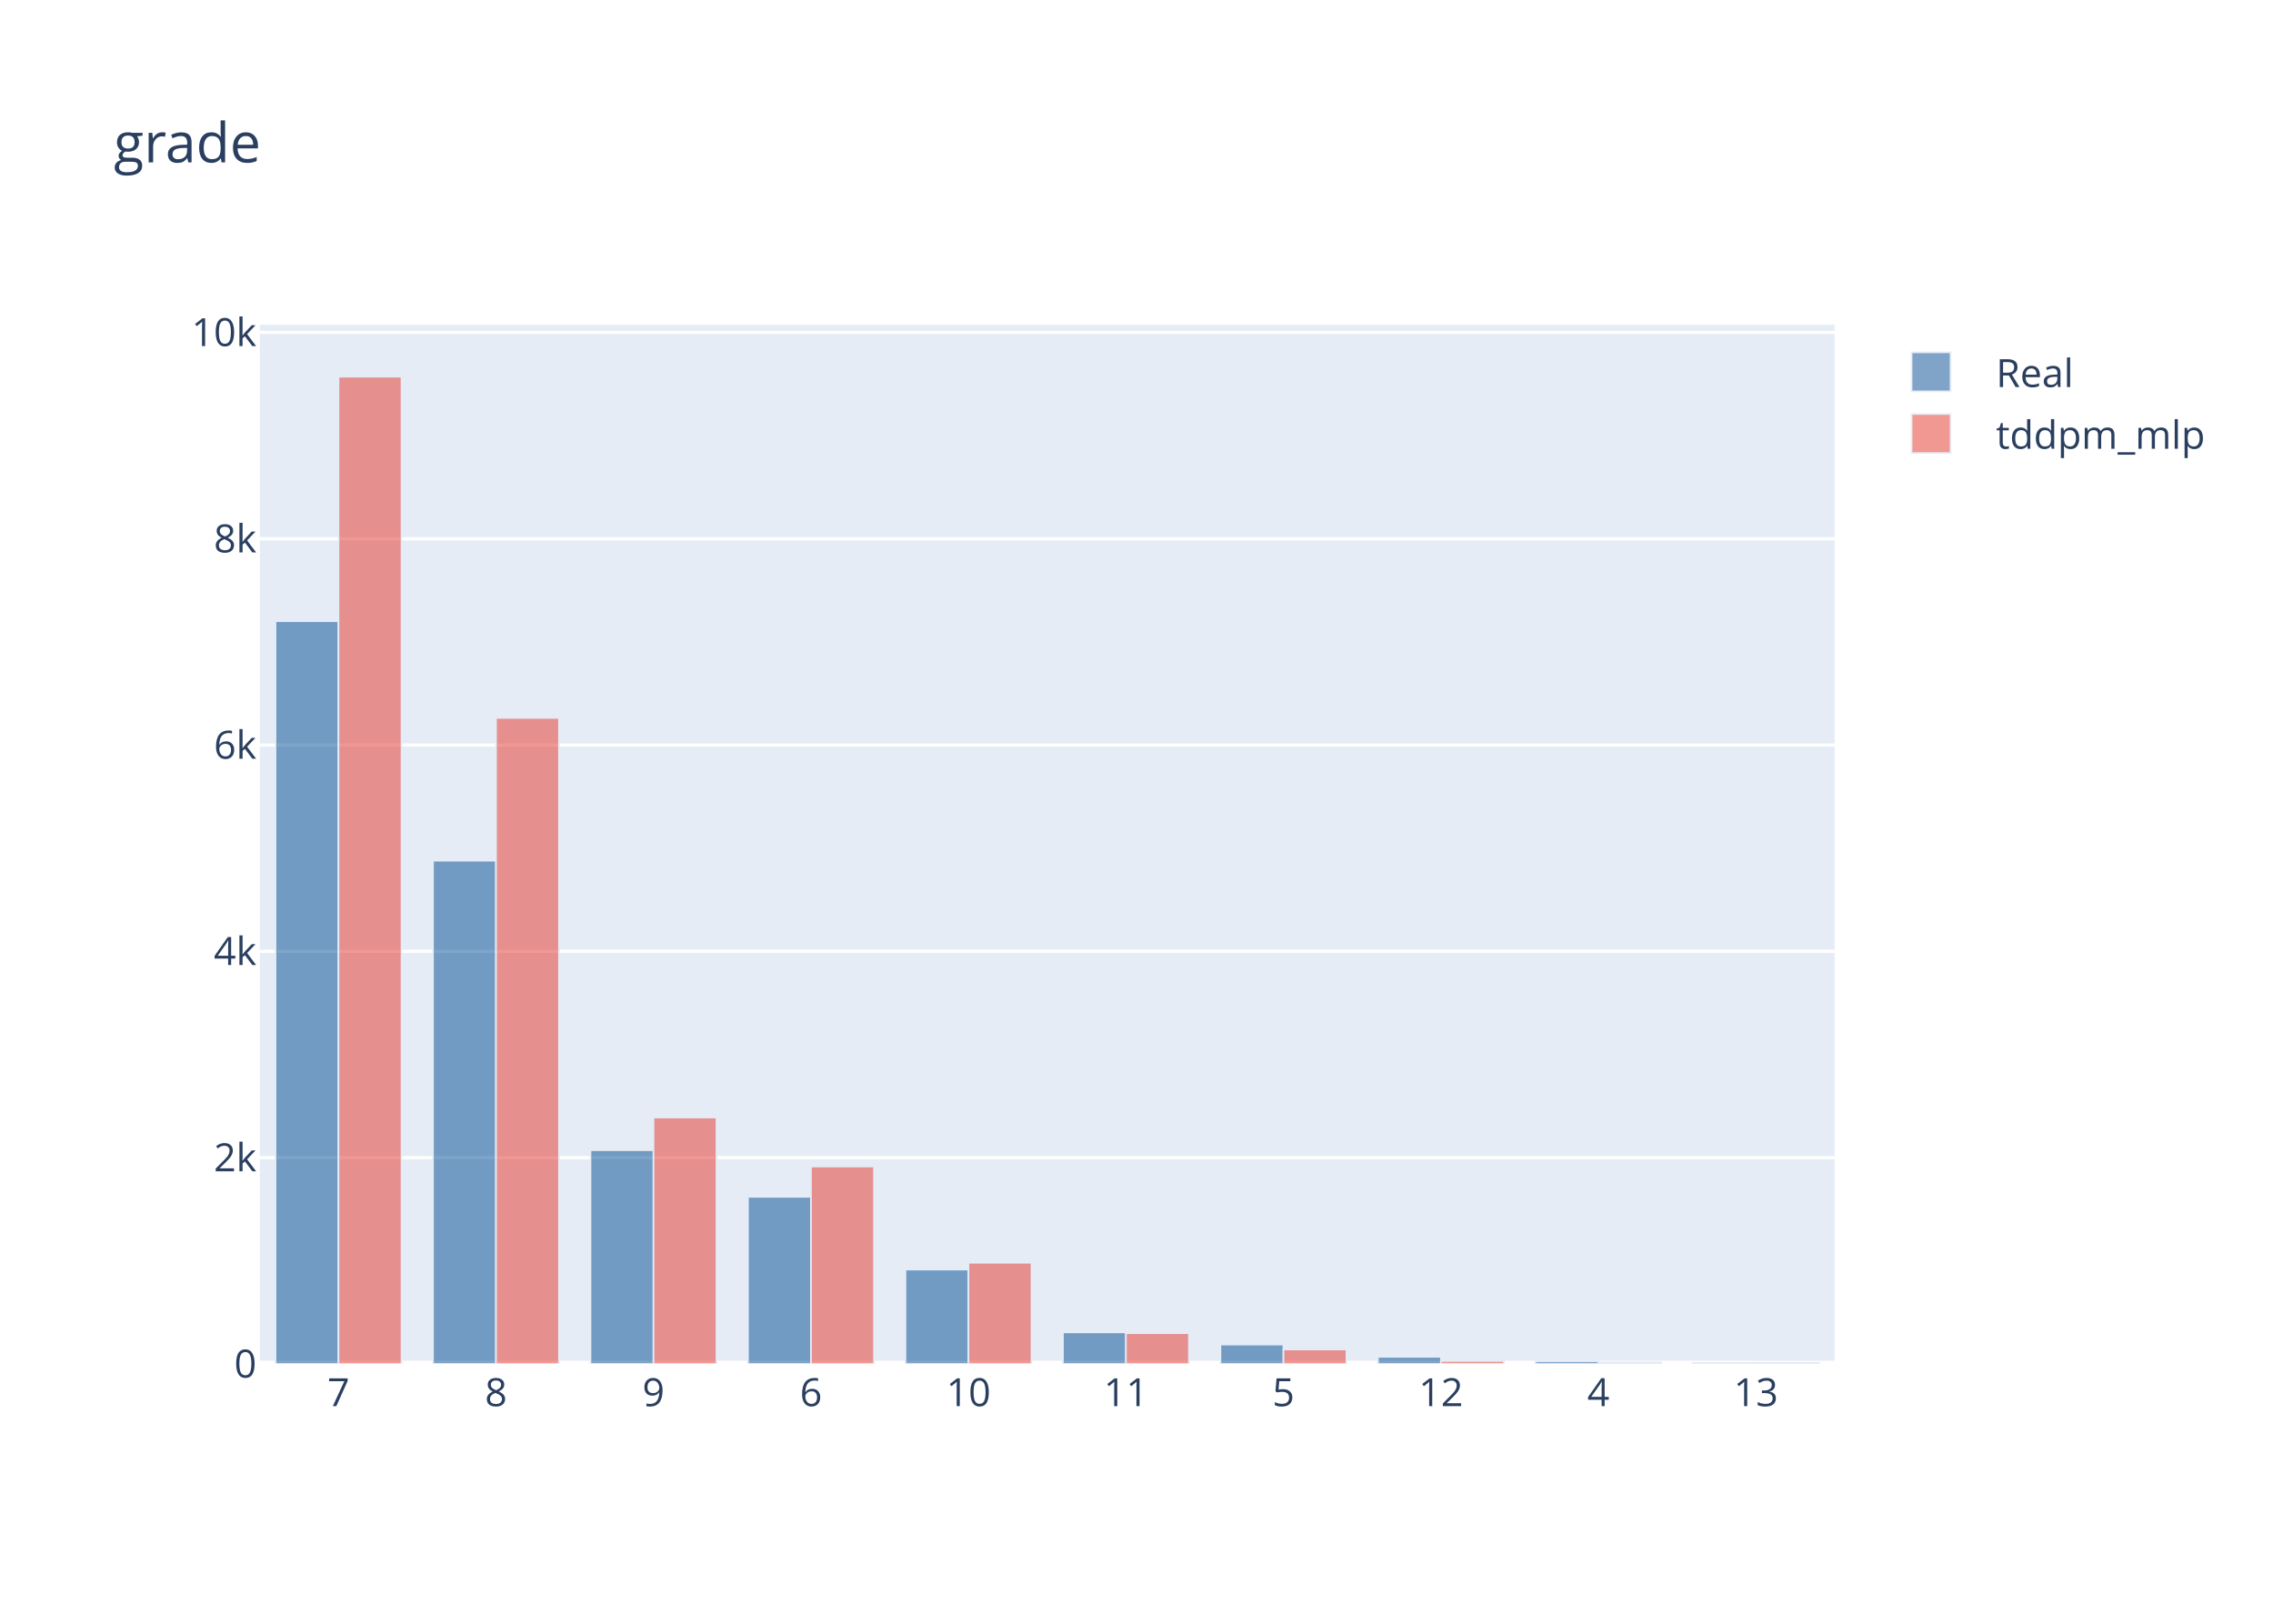
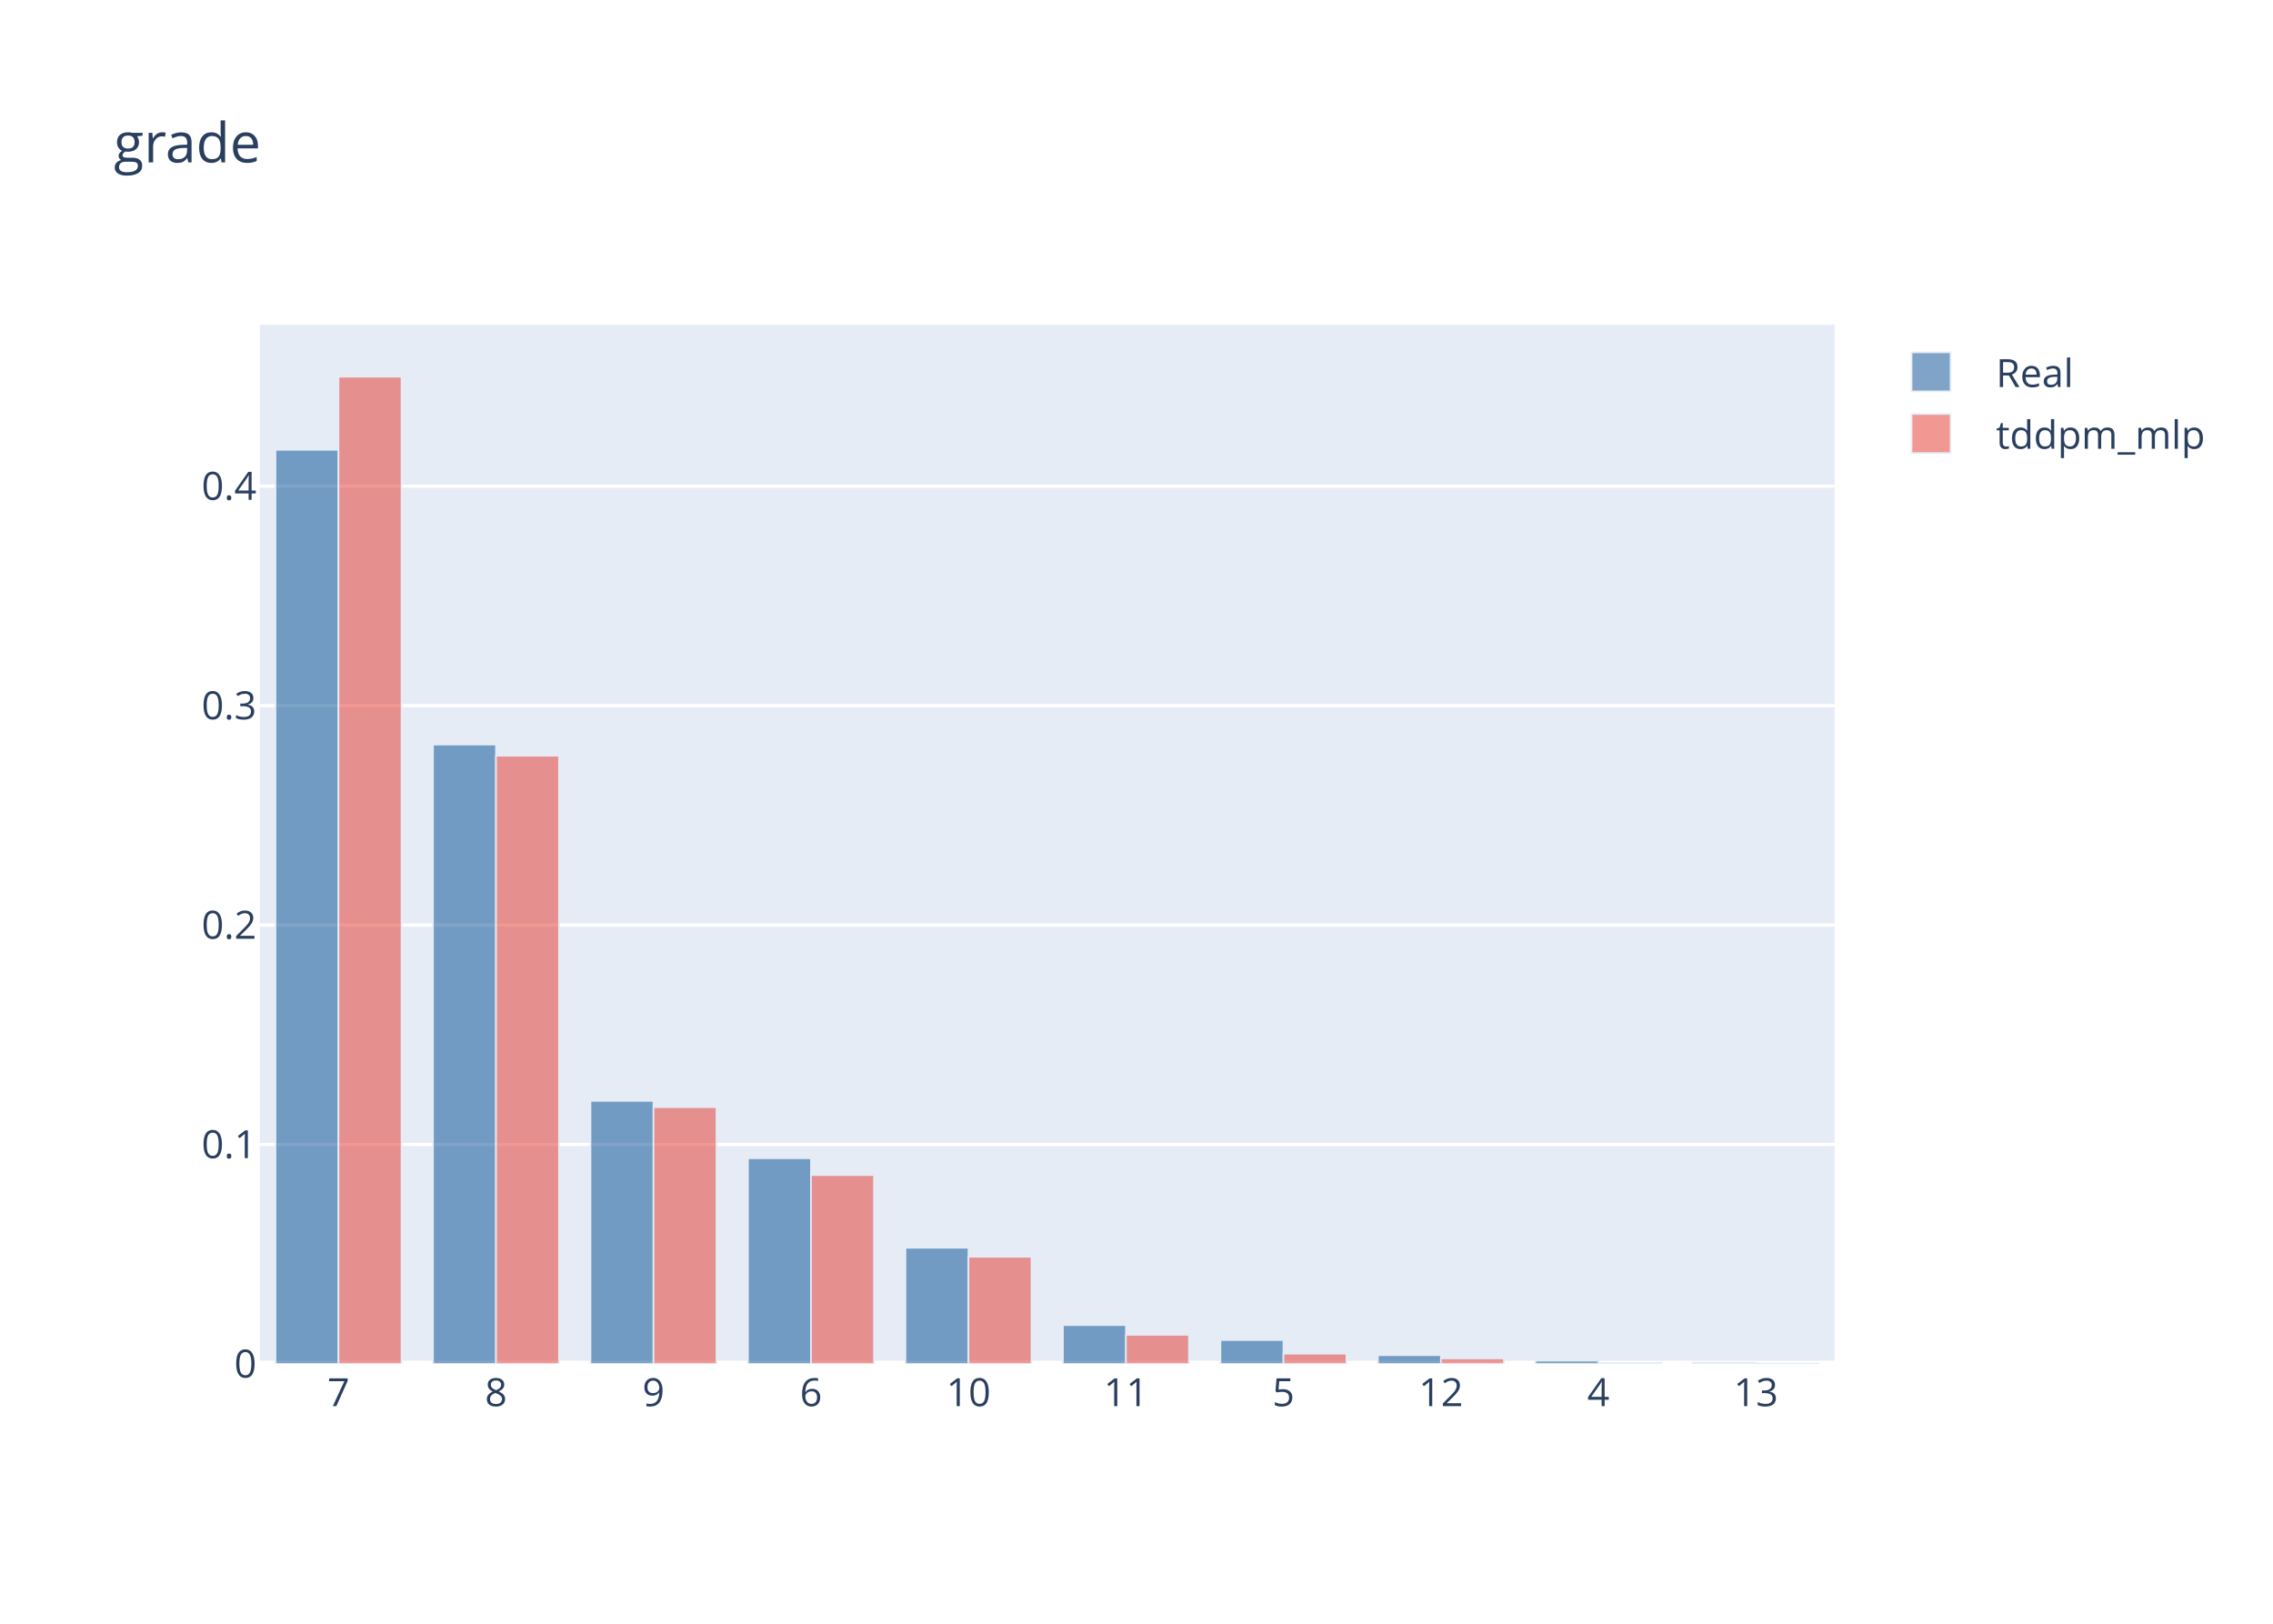
<svg xmlns="http://www.w3.org/2000/svg" class="main-svg" width="700" height="500" style="" viewBox="0 0 700 500">
  <rect x="0" y="0" width="700" height="500" style="fill: rgb(255, 255, 255); fill-opacity: 1;" />
-   <defs id="defs-8b1812">
+   <defs id="defs-146600">
    <g class="clips">
-       <clipPath id="clip8b1812xyplot" class="plotclip">
+       <clipPath id="clip146600xyplot" class="plotclip">
        <rect width="485" height="320" />
      </clipPath>
-       <clipPath class="axesclip" id="clip8b1812x">
+       <clipPath class="axesclip" id="clip146600x">
        <rect x="80" y="0" width="485" height="500" />
      </clipPath>
-       <clipPath class="axesclip" id="clip8b1812y">
+       <clipPath class="axesclip" id="clip146600y">
        <rect x="0" y="100" width="700" height="320" />
      </clipPath>
-       <clipPath class="axesclip" id="clip8b1812xy">
+       <clipPath class="axesclip" id="clip146600xy">
        <rect x="80" y="100" width="485" height="320" />
      </clipPath>
    </g>
    <g class="gradients" />
    <g class="patterns" />
  </defs>
  <g class="bglayer">
    <rect class="bg" x="80" y="100" width="485" height="320" style="fill: rgb(229, 236, 246); fill-opacity: 1; stroke-width: 0;" />
  </g>
  <g class="layer-below">
    <g class="imagelayer" />
    <g class="shapelayer" />
  </g>
  <g class="cartesianlayer">
    <g class="subplot xy">
      <g class="layer-subplot">
        <g class="shapelayer" />
        <g class="imagelayer" />
      </g>
      <g class="minor-gridlayer">
        <g class="x" />
        <g class="y" />
      </g>
      <g class="gridlayer">
        <g class="x" />
        <g class="y">
-           <path class="ygrid crisp" transform="translate(0,356.47)" d="M80,0h485" style="stroke: rgb(255, 255, 255); stroke-opacity: 1; stroke-width: 1px;" />
-           <path class="ygrid crisp" transform="translate(0,292.95)" d="M80,0h485" style="stroke: rgb(255, 255, 255); stroke-opacity: 1; stroke-width: 1px;" />
-           <path class="ygrid crisp" transform="translate(0,229.42)" d="M80,0h485" style="stroke: rgb(255, 255, 255); stroke-opacity: 1; stroke-width: 1px;" />
-           <path class="ygrid crisp" transform="translate(0,165.9)" d="M80,0h485" style="stroke: rgb(255, 255, 255); stroke-opacity: 1; stroke-width: 1px;" />
-           <path class="ygrid crisp" transform="translate(0,102.37)" d="M80,0h485" style="stroke: rgb(255, 255, 255); stroke-opacity: 1; stroke-width: 1px;" />
+           <path class="ygrid crisp" transform="translate(0,352.43)" d="M80,0h485" style="stroke: rgb(255, 255, 255); stroke-opacity: 1; stroke-width: 1px;" />
+           <path class="ygrid crisp" transform="translate(0,284.86)" d="M80,0h485" style="stroke: rgb(255, 255, 255); stroke-opacity: 1; stroke-width: 1px;" />
+           <path class="ygrid crisp" transform="translate(0,217.28)" d="M80,0h485" style="stroke: rgb(255, 255, 255); stroke-opacity: 1; stroke-width: 1px;" />
+           <path class="ygrid crisp" transform="translate(0,149.71)" d="M80,0h485" style="stroke: rgb(255, 255, 255); stroke-opacity: 1; stroke-width: 1px;" />
        </g>
      </g>
      <g class="zerolinelayer">
        <path class="yzl zl crisp" transform="translate(0,420)" d="M80,0h485" style="stroke: rgb(255, 255, 255); stroke-opacity: 1; stroke-width: 2px;" />
      </g>
      <path class="xlines-below" />
      <path class="ylines-below" />
      <g class="overlines-below" />
      <g class="xaxislayer-below" />
      <g class="yaxislayer-below" />
      <g class="overaxes-below" />
-       <g class="plot" transform="translate(80,100)" clip-path="url(#clip8b1812xyplot)">
+       <g class="plot" transform="translate(80,100)" clip-path="url(#clip146600xyplot)">
        <g class="barlayer mlayer">
          <g class="trace bars" style="opacity: 1;">
            <g class="points">
              <g class="point">
-                 <path d="M4.85,320V91.28H24.25V320Z" style="vector-effect: none; opacity: 1; stroke-width: 0.5px; fill: rgb(0, 75, 147); fill-opacity: 0.5; stroke: rgb(229, 236, 246); stroke-opacity: 1;" />
-               </g>
-               <g class="point">
-                 <path d="M53.35,320V165.03H72.75V320Z" style="vector-effect: none; opacity: 1; stroke-width: 0.5px; fill: rgb(0, 75, 147); fill-opacity: 0.5; stroke: rgb(229, 236, 246); stroke-opacity: 1;" />
-               </g>
-               <g class="point">
-                 <path d="M101.85,320V254.19H121.25V320Z" style="vector-effect: none; opacity: 1; stroke-width: 0.5px; fill: rgb(0, 75, 147); fill-opacity: 0.5; stroke: rgb(229, 236, 246); stroke-opacity: 1;" />
-               </g>
-               <g class="point">
-                 <path d="M150.35,320V268.54H169.75V320Z" style="vector-effect: none; opacity: 1; stroke-width: 0.5px; fill: rgb(0, 75, 147); fill-opacity: 0.5; stroke: rgb(229, 236, 246); stroke-opacity: 1;" />
-               </g>
-               <g class="point">
-                 <path d="M198.85,320V290.94H218.25V320Z" style="vector-effect: none; opacity: 1; stroke-width: 0.5px; fill: rgb(0, 75, 147); fill-opacity: 0.5; stroke: rgb(229, 236, 246); stroke-opacity: 1;" />
-               </g>
-               <g class="point">
-                 <path d="M247.35,320V310.28H266.75V320Z" style="vector-effect: none; opacity: 1; stroke-width: 0.5px; fill: rgb(0, 75, 147); fill-opacity: 0.5; stroke: rgb(229, 236, 246); stroke-opacity: 1;" />
-               </g>
-               <g class="point">
-                 <path d="M295.85,320V314.03H315.25V320Z" style="vector-effect: none; opacity: 1; stroke-width: 0.5px; fill: rgb(0, 75, 147); fill-opacity: 0.5; stroke: rgb(229, 236, 246); stroke-opacity: 1;" />
-               </g>
-               <g class="point">
-                 <path d="M344.35,320V317.81H363.75V320Z" style="vector-effect: none; opacity: 1; stroke-width: 0.5px; fill: rgb(0, 75, 147); fill-opacity: 0.5; stroke: rgb(229, 236, 246); stroke-opacity: 1;" />
-               </g>
-               <g class="point">
-                 <path d="M392.85,320V319.17H412.25V320Z" style="vector-effect: none; opacity: 1; stroke-width: 0.5px; fill: rgb(0, 75, 147); fill-opacity: 0.5; stroke: rgb(229, 236, 246); stroke-opacity: 1;" />
-               </g>
-               <g class="point">
-                 <path d="M441.35,320V319.68H460.75V320Z" style="vector-effect: none; opacity: 1; stroke-width: 0.5px; fill: rgb(0, 75, 147); fill-opacity: 0.5; stroke: rgb(229, 236, 246); stroke-opacity: 1;" />
+                 <path d="M4.85,320V38.51H24.25V320Z" style="vector-effect: none; opacity: 1; stroke-width: 0.5px; fill: rgb(0, 75, 147); fill-opacity: 0.5; stroke: rgb(229, 236, 246); stroke-opacity: 1;" />
+               </g>
+               <g class="point">
+                 <path d="M53.35,320V129.28H72.75V320Z" style="vector-effect: none; opacity: 1; stroke-width: 0.5px; fill: rgb(0, 75, 147); fill-opacity: 0.5; stroke: rgb(229, 236, 246); stroke-opacity: 1;" />
+               </g>
+               <g class="point">
+                 <path d="M101.85,320V239H121.25V320Z" style="vector-effect: none; opacity: 1; stroke-width: 0.5px; fill: rgb(0, 75, 147); fill-opacity: 0.5; stroke: rgb(229, 236, 246); stroke-opacity: 1;" />
+               </g>
+               <g class="point">
+                 <path d="M150.35,320V256.67H169.75V320Z" style="vector-effect: none; opacity: 1; stroke-width: 0.5px; fill: rgb(0, 75, 147); fill-opacity: 0.5; stroke: rgb(229, 236, 246); stroke-opacity: 1;" />
+               </g>
+               <g class="point">
+                 <path d="M198.85,320V284.23H218.25V320Z" style="vector-effect: none; opacity: 1; stroke-width: 0.5px; fill: rgb(0, 75, 147); fill-opacity: 0.5; stroke: rgb(229, 236, 246); stroke-opacity: 1;" />
+               </g>
+               <g class="point">
+                 <path d="M247.35,320V308.04H266.75V320Z" style="vector-effect: none; opacity: 1; stroke-width: 0.5px; fill: rgb(0, 75, 147); fill-opacity: 0.5; stroke: rgb(229, 236, 246); stroke-opacity: 1;" />
+               </g>
+               <g class="point">
+                 <path d="M295.85,320V312.65H315.25V320Z" style="vector-effect: none; opacity: 1; stroke-width: 0.5px; fill: rgb(0, 75, 147); fill-opacity: 0.5; stroke: rgb(229, 236, 246); stroke-opacity: 1;" />
+               </g>
+               <g class="point">
+                 <path d="M344.35,320V317.3H363.75V320Z" style="vector-effect: none; opacity: 1; stroke-width: 0.5px; fill: rgb(0, 75, 147); fill-opacity: 0.5; stroke: rgb(229, 236, 246); stroke-opacity: 1;" />
+               </g>
+               <g class="point">
+                 <path d="M392.85,320V318.98H412.25V320Z" style="vector-effect: none; opacity: 1; stroke-width: 0.5px; fill: rgb(0, 75, 147); fill-opacity: 0.5; stroke: rgb(229, 236, 246); stroke-opacity: 1;" />
+               </g>
+               <g class="point">
+                 <path d="M441.35,320V319.61H460.75V320Z" style="vector-effect: none; opacity: 1; stroke-width: 0.5px; fill: rgb(0, 75, 147); fill-opacity: 0.5; stroke: rgb(229, 236, 246); stroke-opacity: 1;" />
              </g>
            </g>
          </g>
          <g class="trace bars" style="opacity: 1;">
            <g class="points">
              <g class="point">
-                 <path d="M218.25,320V288.84H237.65V320Z" style="vector-effect: none; opacity: 1; stroke-width: 0.5px; fill: rgb(230, 51, 41); fill-opacity: 0.5; stroke: rgb(229, 236, 246); stroke-opacity: 1;" />
-               </g>
-               <g class="point">
-                 <path d="M266.75,320V310.53H286.15V320Z" style="vector-effect: none; opacity: 1; stroke-width: 0.5px; fill: rgb(230, 51, 41); fill-opacity: 0.5; stroke: rgb(229, 236, 246); stroke-opacity: 1;" />
-               </g>
-               <g class="point">
-                 <path d="M363.75,320V319.08H383.15V320Z" style="vector-effect: none; opacity: 1; stroke-width: 0.5px; fill: rgb(230, 51, 41); fill-opacity: 0.5; stroke: rgb(229, 236, 246); stroke-opacity: 1;" />
-               </g>
-               <g class="point">
-                 <path d="M460.75,320V319.62H480.15V320Z" style="vector-effect: none; opacity: 1; stroke-width: 0.5px; fill: rgb(230, 51, 41); fill-opacity: 0.5; stroke: rgb(229, 236, 246); stroke-opacity: 1;" />
-               </g>
-               <g class="point">
-                 <path d="M412.25,320V319.49H431.65V320Z" style="vector-effect: none; opacity: 1; stroke-width: 0.5px; fill: rgb(230, 51, 41); fill-opacity: 0.5; stroke: rgb(229, 236, 246); stroke-opacity: 1;" />
-               </g>
-               <g class="point">
-                 <path d="M315.25,320V315.55H334.65V320Z" style="vector-effect: none; opacity: 1; stroke-width: 0.5px; fill: rgb(230, 51, 41); fill-opacity: 0.5; stroke: rgb(229, 236, 246); stroke-opacity: 1;" />
-               </g>
-               <g class="point">
-                 <path d="M169.75,320V259.21H189.15V320Z" style="vector-effect: none; opacity: 1; stroke-width: 0.5px; fill: rgb(230, 51, 41); fill-opacity: 0.5; stroke: rgb(229, 236, 246); stroke-opacity: 1;" />
+                 <path d="M218.25,320V287.01H237.65V320Z" style="vector-effect: none; opacity: 1; stroke-width: 0.5px; fill: rgb(230, 51, 41); fill-opacity: 0.5; stroke: rgb(229, 236, 246); stroke-opacity: 1;" />
+               </g>
+               <g class="point">
+                 <path d="M266.75,320V311.03H286.15V320Z" style="vector-effect: none; opacity: 1; stroke-width: 0.5px; fill: rgb(230, 51, 41); fill-opacity: 0.5; stroke: rgb(229, 236, 246); stroke-opacity: 1;" />
+               </g>
+               <g class="point">
+                 <path d="M363.75,320V318.31H383.15V320Z" style="vector-effect: none; opacity: 1; stroke-width: 0.5px; fill: rgb(230, 51, 41); fill-opacity: 0.5; stroke: rgb(229, 236, 246); stroke-opacity: 1;" />
+               </g>
+               <g class="point">
+                 <path d="M460.75,320V319.87H480.15V320Z" style="vector-effect: none; opacity: 1; stroke-width: 0.5px; fill: rgb(230, 51, 41); fill-opacity: 0.5; stroke: rgb(229, 236, 246); stroke-opacity: 1;" />
+               </g>
+               <g class="point">
+                 <path d="M412.25,320V319.72H431.65V320Z" style="vector-effect: none; opacity: 1; stroke-width: 0.5px; fill: rgb(230, 51, 41); fill-opacity: 0.5; stroke: rgb(229, 236, 246); stroke-opacity: 1;" />
+               </g>
+               <g class="point">
+                 <path d="M315.25,320V316.84H334.65V320Z" style="vector-effect: none; opacity: 1; stroke-width: 0.5px; fill: rgb(230, 51, 41); fill-opacity: 0.5; stroke: rgb(229, 236, 246); stroke-opacity: 1;" />
+               </g>
+               <g class="point">
+                 <path d="M169.75,320V261.85H189.15V320Z" style="vector-effect: none; opacity: 1; stroke-width: 0.5px; fill: rgb(230, 51, 41); fill-opacity: 0.5; stroke: rgb(229, 236, 246); stroke-opacity: 1;" />
              </g>
              <g class="point">
                <path d="M24.25,320V16H43.65V320Z" style="vector-effect: none; opacity: 1; stroke-width: 0.5px; fill: rgb(230, 51, 41); fill-opacity: 0.5; stroke: rgb(229, 236, 246); stroke-opacity: 1;" />
              </g>
              <g class="point">
-                 <path d="M72.75,320V121.07H92.15V320Z" style="vector-effect: none; opacity: 1; stroke-width: 0.5px; fill: rgb(230, 51, 41); fill-opacity: 0.5; stroke: rgb(229, 236, 246); stroke-opacity: 1;" />
-               </g>
-               <g class="point">
-                 <path d="M121.25,320V244.12H140.65V320Z" style="vector-effect: none; opacity: 1; stroke-width: 0.5px; fill: rgb(230, 51, 41); fill-opacity: 0.5; stroke: rgb(229, 236, 246); stroke-opacity: 1;" />
+                 <path d="M72.75,320V132.72H92.15V320Z" style="vector-effect: none; opacity: 1; stroke-width: 0.5px; fill: rgb(230, 51, 41); fill-opacity: 0.5; stroke: rgb(229, 236, 246); stroke-opacity: 1;" />
+               </g>
+               <g class="point">
+                 <path d="M121.25,320V240.93H140.65V320Z" style="vector-effect: none; opacity: 1; stroke-width: 0.5px; fill: rgb(230, 51, 41); fill-opacity: 0.5; stroke: rgb(229, 236, 246); stroke-opacity: 1;" />
              </g>
            </g>
          </g>
        </g>
      </g>
      <g class="overplot" />
      <path class="xlines-above crisp" d="M0,0" style="fill: none;" />
      <path class="ylines-above crisp" d="M0,0" style="fill: none;" />
      <g class="overlines-above" />
      <g class="xaxislayer-above">
        <g class="xtick">
          <text text-anchor="middle" x="0" y="433" transform="translate(104.25,0)" style="font-family: 'Open Sans', verdana, arial, sans-serif; font-size: 12px; fill: rgb(42, 63, 95); fill-opacity: 1; white-space: pre; opacity: 1;">7</text>
        </g>
        <g class="xtick">
          <text text-anchor="middle" x="0" y="433" transform="translate(152.75,0)" style="font-family: 'Open Sans', verdana, arial, sans-serif; font-size: 12px; fill: rgb(42, 63, 95); fill-opacity: 1; white-space: pre; opacity: 1;">8</text>
        </g>
        <g class="xtick">
          <text text-anchor="middle" x="0" y="433" transform="translate(201.25,0)" style="font-family: 'Open Sans', verdana, arial, sans-serif; font-size: 12px; fill: rgb(42, 63, 95); fill-opacity: 1; white-space: pre; opacity: 1;">9</text>
        </g>
        <g class="xtick">
          <text text-anchor="middle" x="0" y="433" transform="translate(249.75,0)" style="font-family: 'Open Sans', verdana, arial, sans-serif; font-size: 12px; fill: rgb(42, 63, 95); fill-opacity: 1; white-space: pre; opacity: 1;">6</text>
        </g>
        <g class="xtick">
          <text text-anchor="middle" x="0" y="433" transform="translate(298.25,0)" style="font-family: 'Open Sans', verdana, arial, sans-serif; font-size: 12px; fill: rgb(42, 63, 95); fill-opacity: 1; white-space: pre; opacity: 1;">10</text>
        </g>
        <g class="xtick">
          <text text-anchor="middle" x="0" y="433" transform="translate(346.75,0)" style="font-family: 'Open Sans', verdana, arial, sans-serif; font-size: 12px; fill: rgb(42, 63, 95); fill-opacity: 1; white-space: pre; opacity: 1;">11</text>
        </g>
        <g class="xtick">
          <text text-anchor="middle" x="0" y="433" transform="translate(395.25,0)" style="font-family: 'Open Sans', verdana, arial, sans-serif; font-size: 12px; fill: rgb(42, 63, 95); fill-opacity: 1; white-space: pre; opacity: 1;">5</text>
        </g>
        <g class="xtick">
          <text text-anchor="middle" x="0" y="433" transform="translate(443.75,0)" style="font-family: 'Open Sans', verdana, arial, sans-serif; font-size: 12px; fill: rgb(42, 63, 95); fill-opacity: 1; white-space: pre; opacity: 1;">12</text>
        </g>
        <g class="xtick">
          <text text-anchor="middle" x="0" y="433" transform="translate(492.25,0)" style="font-family: 'Open Sans', verdana, arial, sans-serif; font-size: 12px; fill: rgb(42, 63, 95); fill-opacity: 1; white-space: pre; opacity: 1;">4</text>
        </g>
        <g class="xtick">
          <text text-anchor="middle" x="0" y="433" transform="translate(540.75,0)" style="font-family: 'Open Sans', verdana, arial, sans-serif; font-size: 12px; fill: rgb(42, 63, 95); fill-opacity: 1; white-space: pre; opacity: 1;">13</text>
        </g>
      </g>
      <g class="yaxislayer-above">
        <g class="ytick">
          <text text-anchor="end" x="79" y="4.2" transform="translate(0,420)" style="font-family: 'Open Sans', verdana, arial, sans-serif; font-size: 12px; fill: rgb(42, 63, 95); fill-opacity: 1; white-space: pre; opacity: 1;">0</text>
        </g>
        <g class="ytick">
-           <text text-anchor="end" x="79" y="4.2" style="font-family: 'Open Sans', verdana, arial, sans-serif; font-size: 12px; fill: rgb(42, 63, 95); fill-opacity: 1; white-space: pre; opacity: 1;" transform="translate(0,356.47)">2k</text>
-         </g>
-         <g class="ytick">
-           <text text-anchor="end" x="79" y="4.2" style="font-family: 'Open Sans', verdana, arial, sans-serif; font-size: 12px; fill: rgb(42, 63, 95); fill-opacity: 1; white-space: pre; opacity: 1;" transform="translate(0,292.95)">4k</text>
-         </g>
-         <g class="ytick">
-           <text text-anchor="end" x="79" y="4.2" style="font-family: 'Open Sans', verdana, arial, sans-serif; font-size: 12px; fill: rgb(42, 63, 95); fill-opacity: 1; white-space: pre; opacity: 1;" transform="translate(0,229.42)">6k</text>
-         </g>
-         <g class="ytick">
-           <text text-anchor="end" x="79" y="4.2" style="font-family: 'Open Sans', verdana, arial, sans-serif; font-size: 12px; fill: rgb(42, 63, 95); fill-opacity: 1; white-space: pre; opacity: 1;" transform="translate(0,165.9)">8k</text>
-         </g>
-         <g class="ytick">
-           <text text-anchor="end" x="79" y="4.2" style="font-family: 'Open Sans', verdana, arial, sans-serif; font-size: 12px; fill: rgb(42, 63, 95); fill-opacity: 1; white-space: pre; opacity: 1;" transform="translate(0,102.37)">10k</text>
+           <text text-anchor="end" x="79" y="4.2" style="font-family: 'Open Sans', verdana, arial, sans-serif; font-size: 12px; fill: rgb(42, 63, 95); fill-opacity: 1; white-space: pre; opacity: 1;" transform="translate(0,352.43)">0.1</text>
+         </g>
+         <g class="ytick">
+           <text text-anchor="end" x="79" y="4.2" style="font-family: 'Open Sans', verdana, arial, sans-serif; font-size: 12px; fill: rgb(42, 63, 95); fill-opacity: 1; white-space: pre; opacity: 1;" transform="translate(0,284.86)">0.2</text>
+         </g>
+         <g class="ytick">
+           <text text-anchor="end" x="79" y="4.2" style="font-family: 'Open Sans', verdana, arial, sans-serif; font-size: 12px; fill: rgb(42, 63, 95); fill-opacity: 1; white-space: pre; opacity: 1;" transform="translate(0,217.28)">0.3</text>
+         </g>
+         <g class="ytick">
+           <text text-anchor="end" x="79" y="4.2" style="font-family: 'Open Sans', verdana, arial, sans-serif; font-size: 12px; fill: rgb(42, 63, 95); fill-opacity: 1; white-space: pre; opacity: 1;" transform="translate(0,149.71)">0.4</text>
        </g>
      </g>
      <g class="overaxes-above" />
    </g>
  </g>
  <g class="polarlayer" />
  <g class="smithlayer" />
  <g class="ternarylayer" />
  <g class="geolayer" />
  <g class="funnelarealayer" />
  <g class="pielayer" />
  <g class="iciclelayer" />
  <g class="treemaplayer" />
  <g class="sunburstlayer" />
  <g class="glimages" />
-   <defs id="topdefs-8b1812">
+   <defs id="topdefs-146600">
    <g class="clips" />
-     <clipPath id="legend8b1812">
+     <clipPath id="legend146600">
      <rect width="113" height="48" x="0" y="0" />
    </clipPath>
  </defs>
  <g class="layer-above">
    <g class="imagelayer" />
    <g class="shapelayer" />
  </g>
  <g class="infolayer">
    <g class="legend" pointer-events="all" transform="translate(574.7,100)">
      <rect class="bg" shape-rendering="crispEdges" width="113" height="48" x="0" y="0" style="stroke: rgb(68, 68, 68); stroke-opacity: 1; fill: rgb(255, 255, 255); fill-opacity: 1; stroke-width: 0px;" />
-       <g class="scrollbox" transform="" clip-path="url(#legend8b1812)">
+       <g class="scrollbox" transform="" clip-path="url(#legend146600)">
        <g class="groups">
          <g class="traces" transform="translate(0,14.5)" style="opacity: 1;">
            <text class="legendtext" text-anchor="start" x="40" y="4.68" style="font-family: 'Open Sans', verdana, arial, sans-serif; font-size: 12px; fill: rgb(42, 63, 95); fill-opacity: 1; white-space: pre;">Real</text>
            <g class="layers" style="opacity: 1;">
              <g class="legendfill" />
              <g class="legendlines" />
              <g class="legendsymbols">
                <g class="legendpoints">
                  <path class="legendundefined" d="M6,6H-6V-6H6Z" transform="translate(20,0)" style="stroke-width: 0.5px; fill: rgb(0, 75, 147); fill-opacity: 0.5; stroke: rgb(229, 236, 246); stroke-opacity: 1;" />
                </g>
              </g>
            </g>
            <rect class="legendtoggle" x="0" y="-9.5" width="107.891" height="19" style="fill: rgb(0, 0, 0); fill-opacity: 0;" />
          </g>
          <g class="traces" transform="translate(0,33.5)" style="opacity: 1;">
            <text class="legendtext" text-anchor="start" x="40" y="4.68" style="font-family: 'Open Sans', verdana, arial, sans-serif; font-size: 12px; fill: rgb(42, 63, 95); fill-opacity: 1; white-space: pre;">tddpm_mlp</text>
            <g class="layers" style="opacity: 1;">
              <g class="legendfill" />
              <g class="legendlines" />
              <g class="legendsymbols">
                <g class="legendpoints">
                  <path class="legendundefined" d="M6,6H-6V-6H6Z" transform="translate(20,0)" style="stroke-width: 0.5px; fill: rgb(230, 51, 41); fill-opacity: 0.5; stroke: rgb(229, 236, 246); stroke-opacity: 1;" />
                </g>
              </g>
            </g>
            <rect class="legendtoggle" x="0" y="-9.5" width="107.891" height="19" style="fill: rgb(0, 0, 0); fill-opacity: 0;" />
          </g>
        </g>
      </g>
      <rect class="scrollbar" rx="20" ry="3" width="0" height="0" x="0" y="0" style="fill: rgb(128, 139, 164); fill-opacity: 1;" />
    </g>
    <g class="g-gtitle">
      <text class="gtitle" x="35" y="50" text-anchor="start" dy="0em" style="font-family: 'Open Sans', verdana, arial, sans-serif; font-size: 17px; fill: rgb(42, 63, 95); opacity: 1; font-weight: normal; white-space: pre;">grade</text>
    </g>
    <g class="g-xtitle" />
    <g class="g-ytitle" />
  </g>
</svg>
